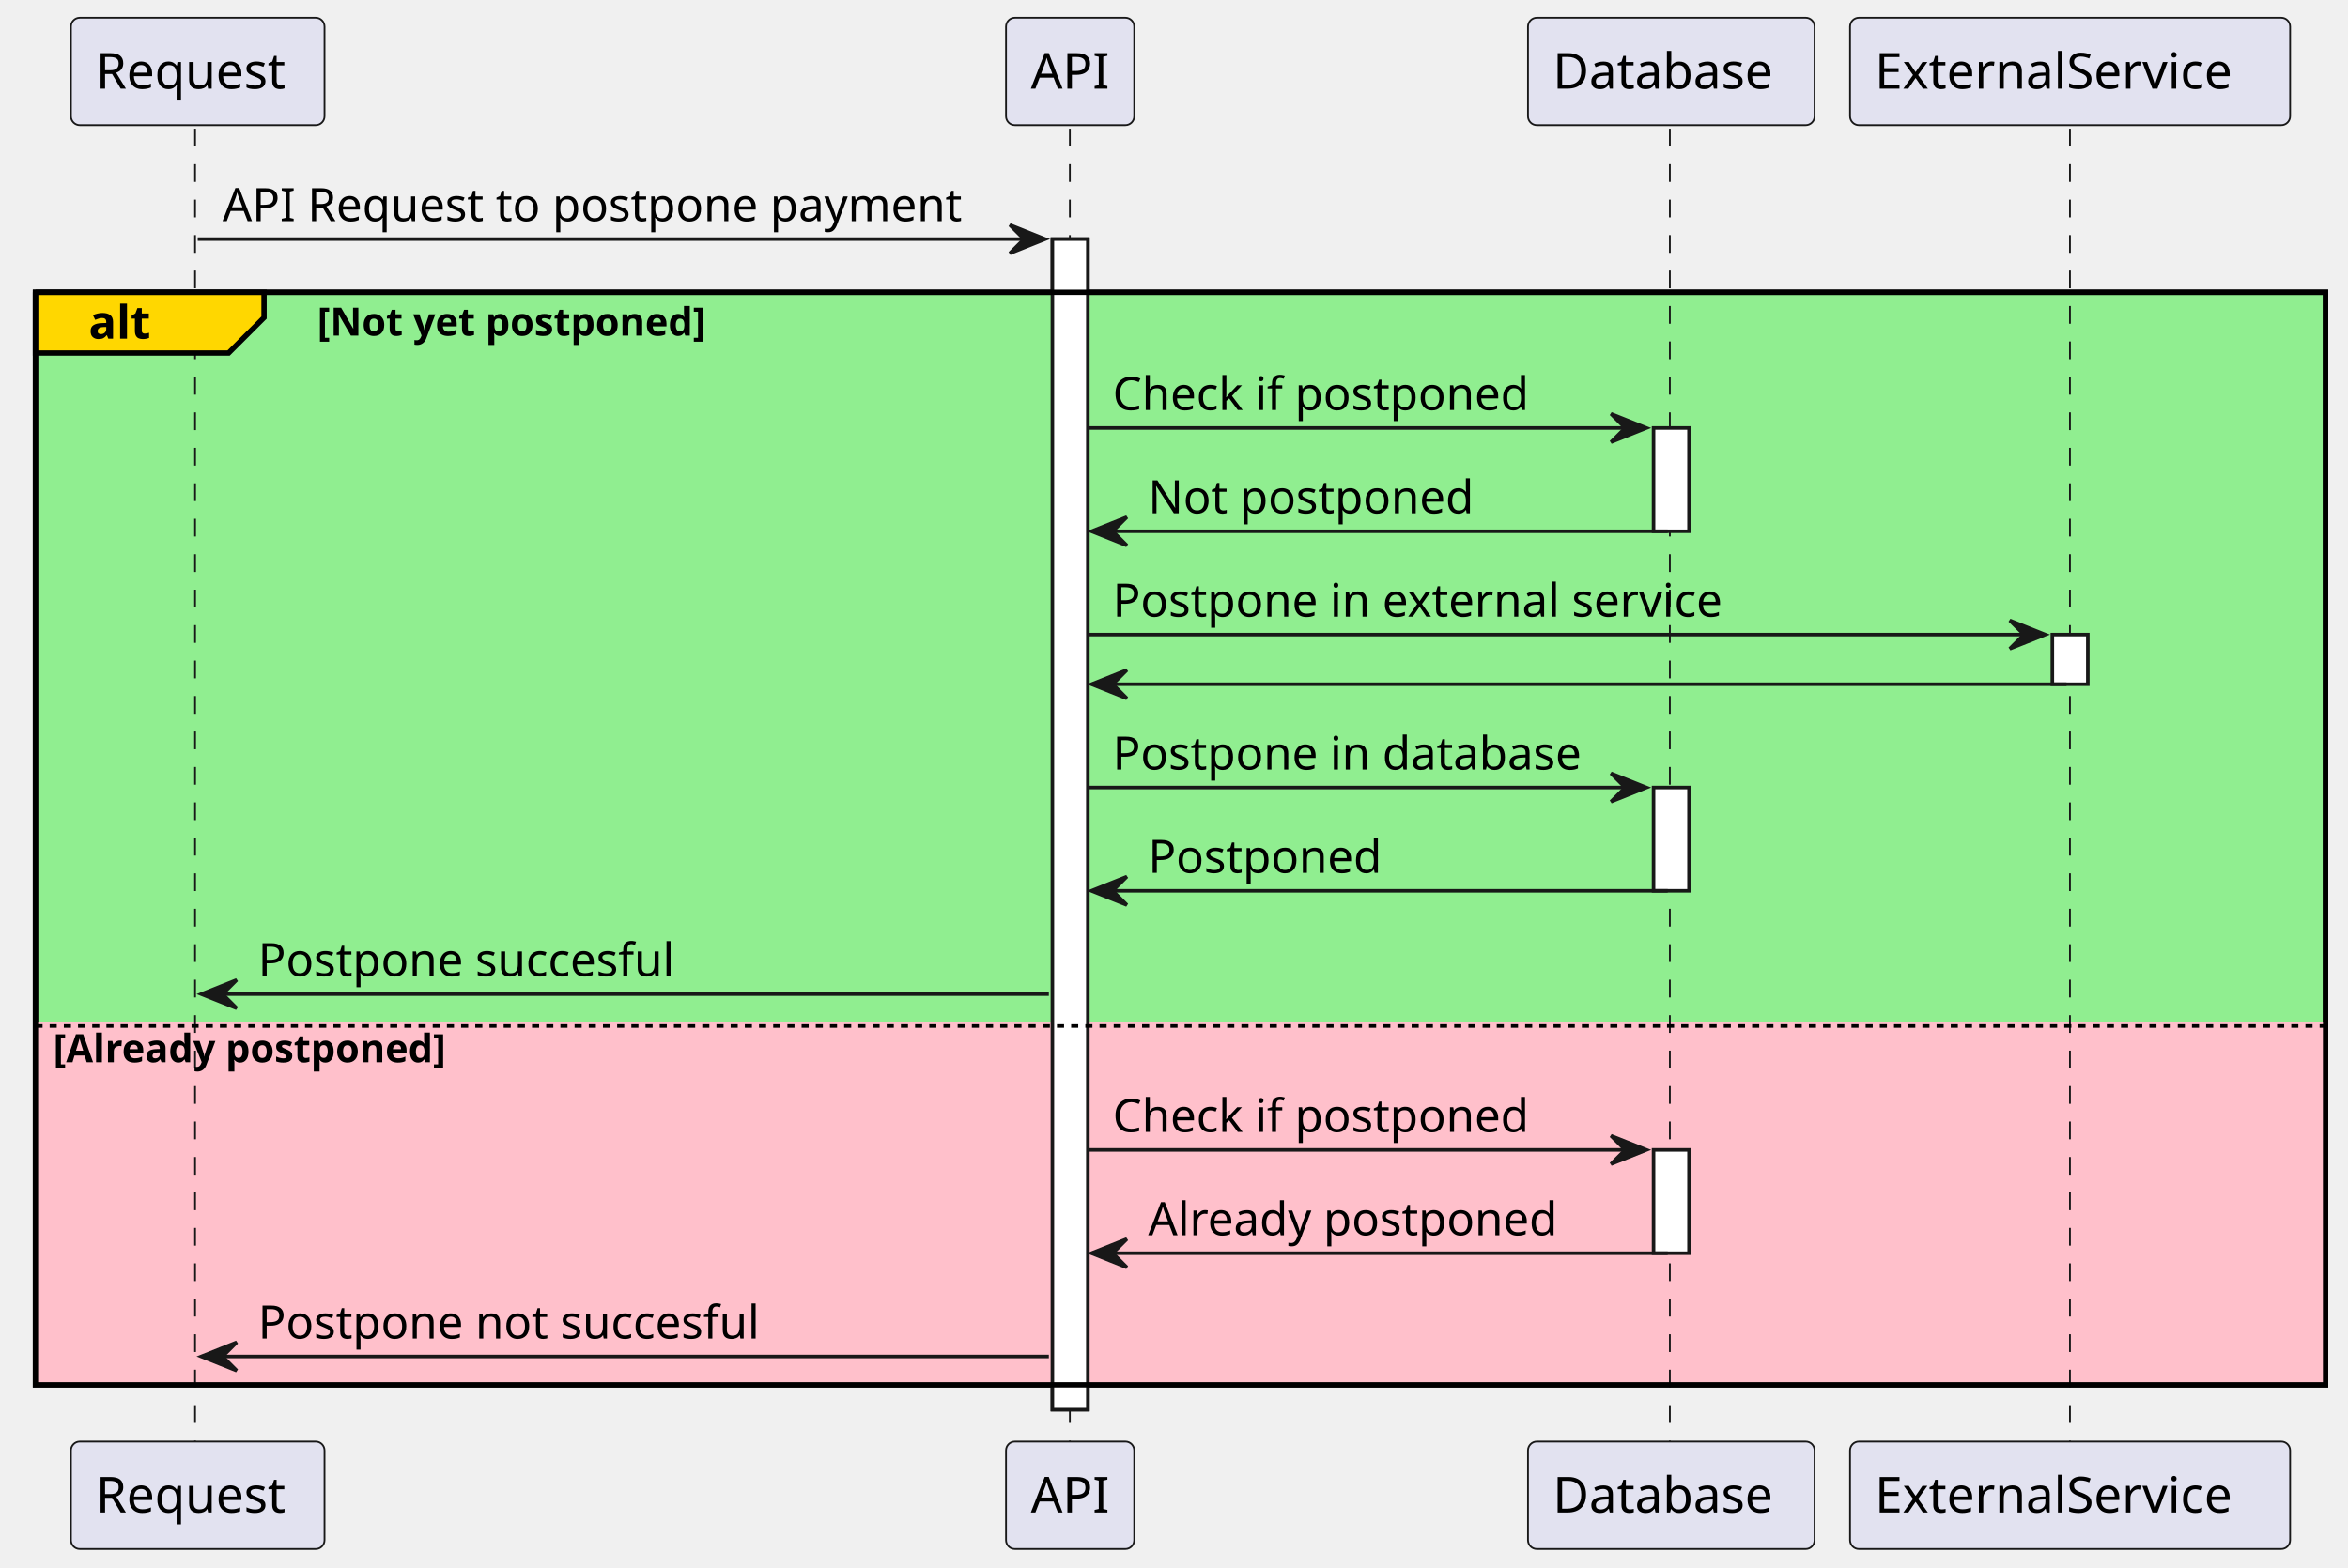
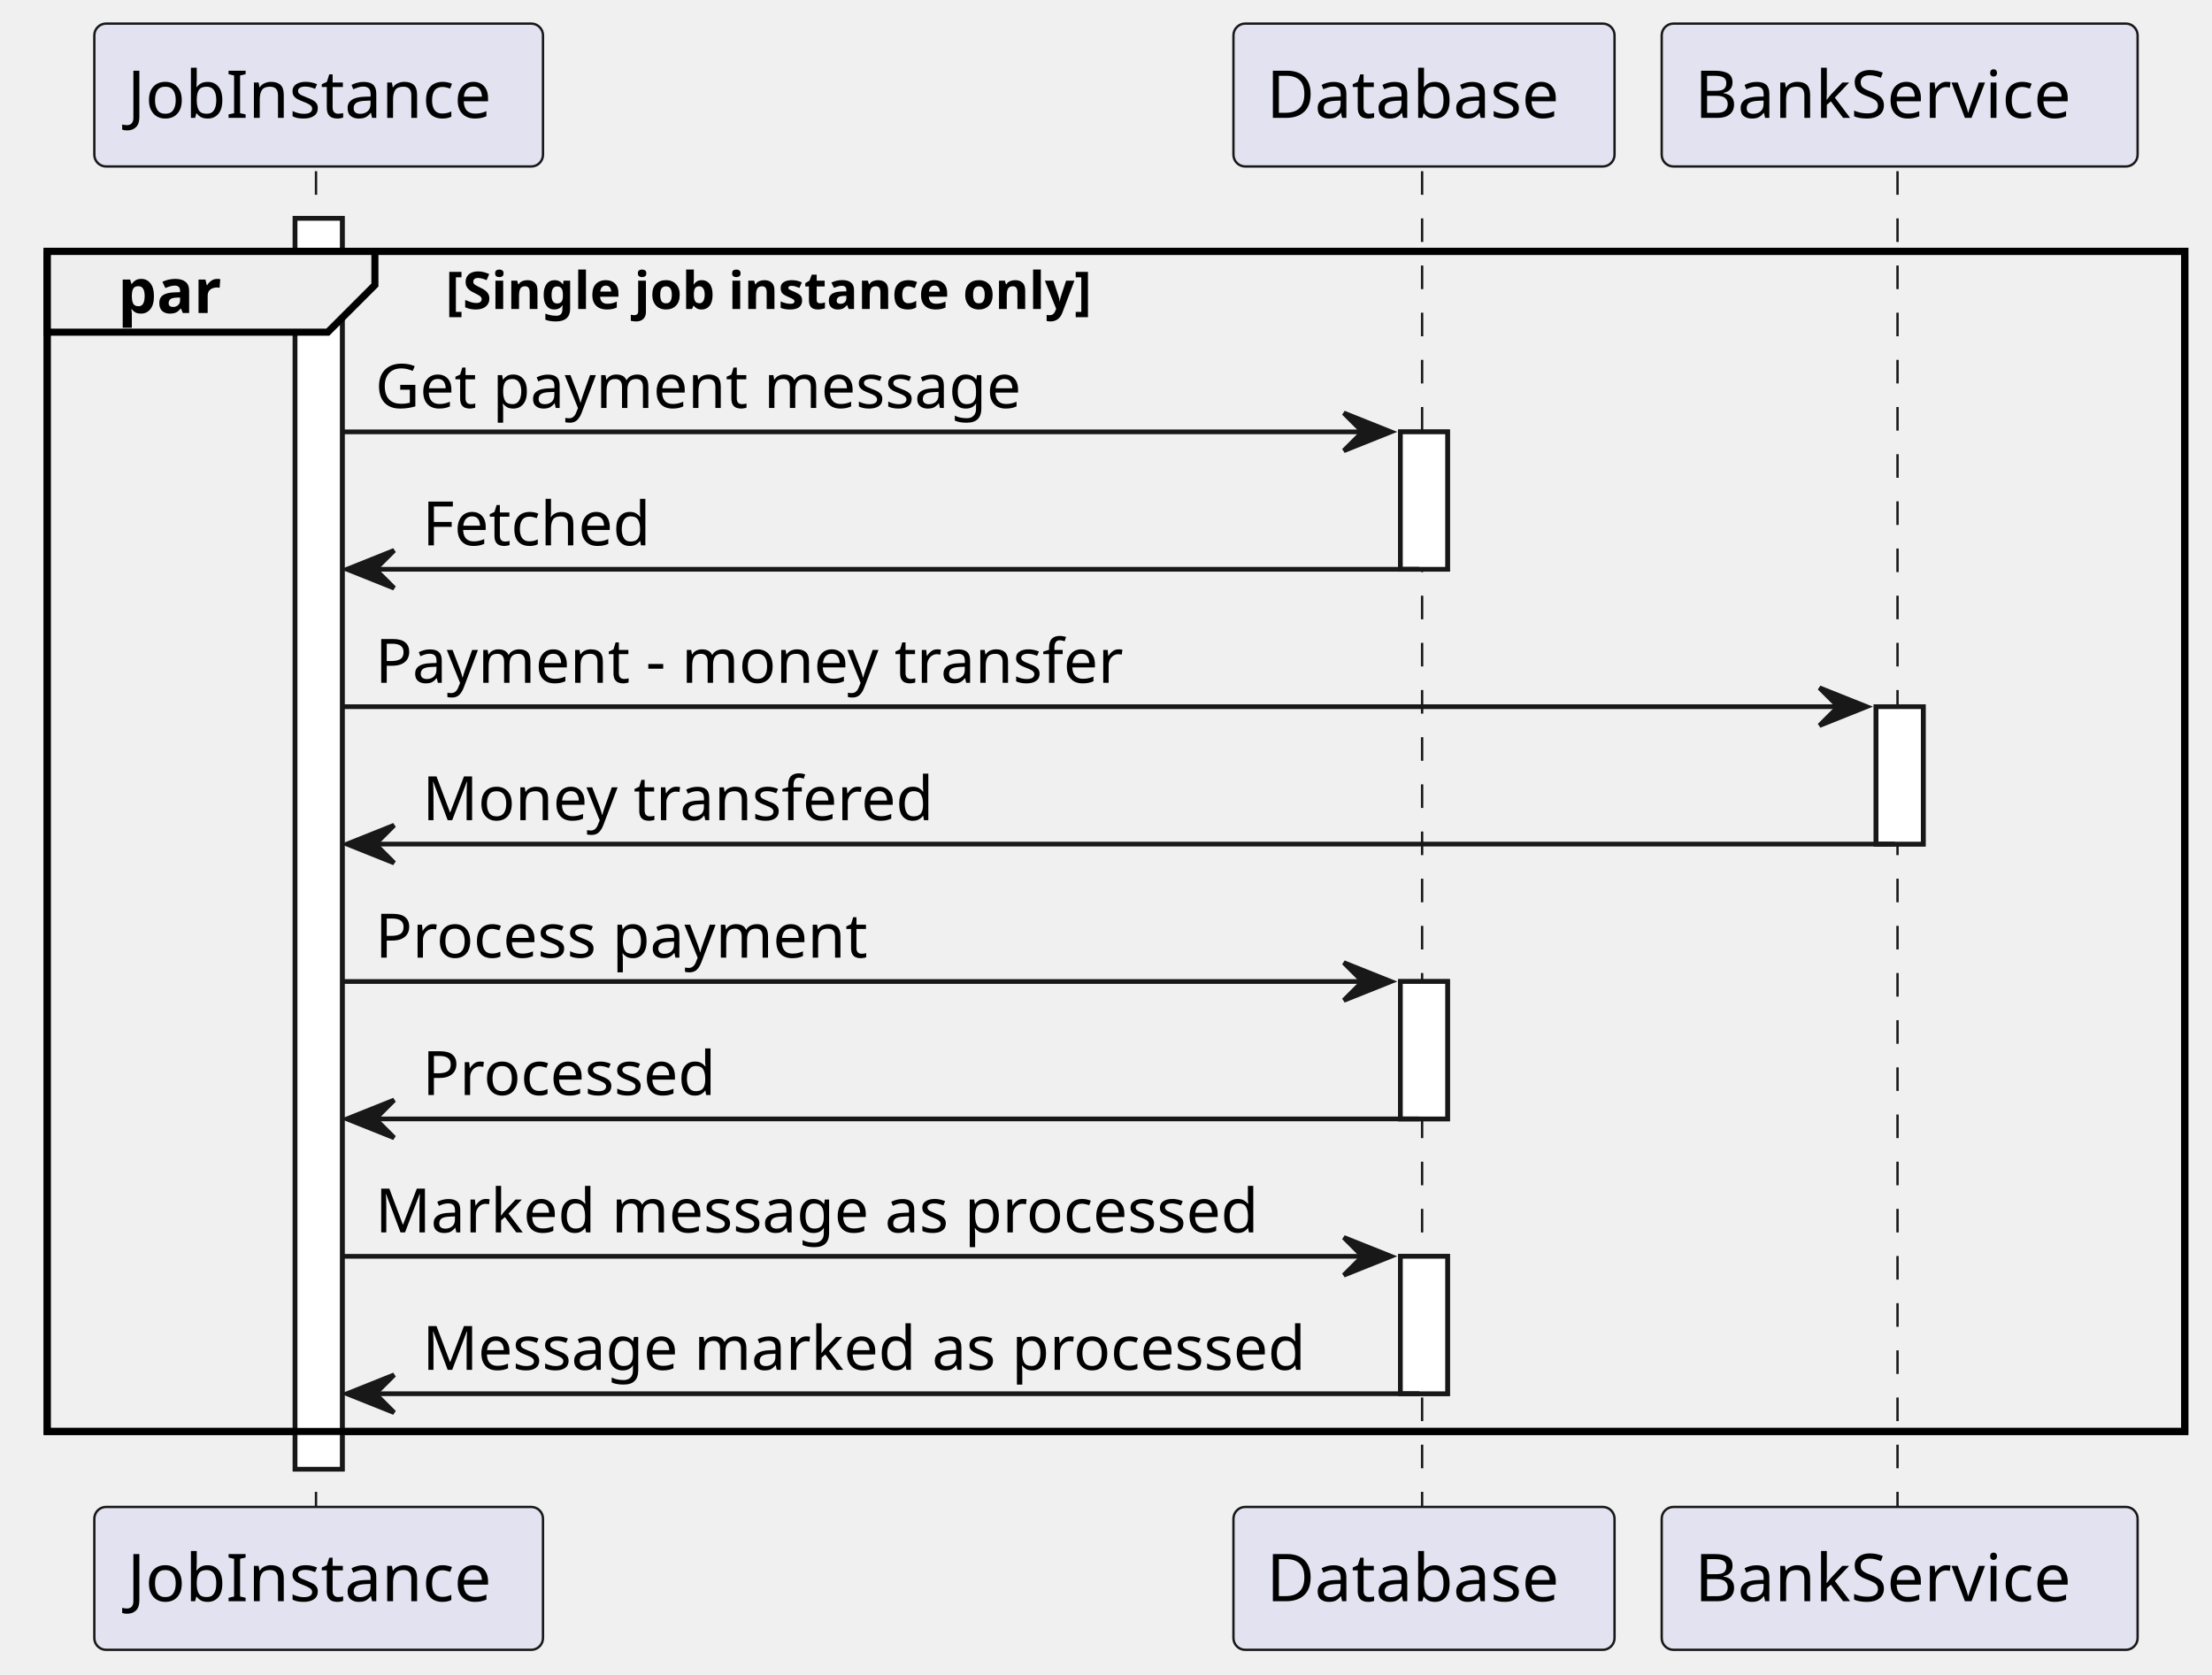
- <svg xmlns="http://www.w3.org/2000/svg" contentStyleType="text/css" data-diagram-type="SEQUENCE" height="442px" preserveAspectRatio="none" style="width:662px;height:442px;background:#FFFFFF;" version="1.1" viewBox="0 0 662 442" width="662px" zoomAndPan="magnify">
+ <svg xmlns="http://www.w3.org/2000/svg" contentStyleType="text/css" data-diagram-type="SEQUENCE" height="355px" preserveAspectRatio="none" style="width:469px;height:355px;background:#FFFFFF;" version="1.1" viewBox="0 0 469 355" width="469px" zoomAndPan="magnify">
  <defs />
  <g>
-     <rect fill="#FFFFFF" height="330.133" style="stroke:#181818;stroke-width:1;" width="10" x="296.713" y="67.43" />
-     <rect fill="#FFFFFF" height="29.133" style="stroke:#181818;stroke-width:1;" width="10" x="466.206" y="120.695" />
-     <rect fill="#FFFFFF" height="29.133" style="stroke:#181818;stroke-width:1;" width="10" x="466.206" y="222.094" />
-     <rect fill="#FFFFFF" height="29.133" style="stroke:#181818;stroke-width:1;" width="10" x="466.206" y="324.297" />
-     <rect fill="#FFFFFF" height="14" style="stroke:#181818;stroke-width:1;" width="10" x="578.643" y="178.961" />
-     <rect fill="#90EE90" height="308.133" style="stroke:#000000;stroke-width:1.5;" width="645.679" x="10" y="82.43" />
-     <rect fill="#FFC0CB" height="102.203" style="stroke:none;stroke-width:1;" width="645.679" x="10" y="288.359" />
-     <line style="stroke:#181818;stroke-width:0.5;stroke-dasharray:5.0,5.0;" x1="55" x2="55" y1="36.297" y2="407.562" />
-     <line style="stroke:#181818;stroke-width:0.5;stroke-dasharray:5.0,5.0;" x1="301.639" x2="301.639" y1="36.297" y2="407.562" />
-     <line style="stroke:#181818;stroke-width:0.5;stroke-dasharray:5.0,5.0;" x1="470.806" x2="470.806" y1="36.297" y2="407.562" />
-     <line style="stroke:#181818;stroke-width:0.5;stroke-dasharray:5.0,5.0;" x1="583.606" x2="583.606" y1="36.297" y2="407.562" />
-     <rect fill="#E2E2F0" height="30.297" rx="2.5" ry="2.5" style="stroke:#181818;stroke-width:0.5;" width="71.497" x="20" y="5" />
-     <text fill="#000000" font-family="sans-serif" font-size="14" lengthAdjust="spacing" textLength="57.497" x="27" y="24.995">Request</text>
-     <rect fill="#E2E2F0" height="30.297" rx="2.5" ry="2.5" style="stroke:#181818;stroke-width:0.5;" width="71.497" x="20" y="406.562" />
-     <text fill="#000000" font-family="sans-serif" font-size="14" lengthAdjust="spacing" textLength="57.497" x="27" y="426.558">Request</text>
-     <rect fill="#E2E2F0" height="30.297" rx="2.5" ry="2.5" style="stroke:#181818;stroke-width:0.5;" width="36.148" x="283.639" y="5" />
-     <text fill="#000000" font-family="sans-serif" font-size="14" lengthAdjust="spacing" textLength="22.148" x="290.639" y="24.995">API</text>
-     <rect fill="#E2E2F0" height="30.297" rx="2.5" ry="2.5" style="stroke:#181818;stroke-width:0.5;" width="36.148" x="283.639" y="406.562" />
-     <text fill="#000000" font-family="sans-serif" font-size="14" lengthAdjust="spacing" textLength="22.148" x="290.639" y="426.558">API</text>
-     <rect fill="#E2E2F0" height="30.297" rx="2.5" ry="2.5" style="stroke:#181818;stroke-width:0.5;" width="80.801" x="430.806" y="5" />
-     <text fill="#000000" font-family="sans-serif" font-size="14" lengthAdjust="spacing" textLength="66.801" x="437.806" y="24.995">Database</text>
-     <rect fill="#E2E2F0" height="30.297" rx="2.5" ry="2.5" style="stroke:#181818;stroke-width:0.5;" width="80.801" x="430.806" y="406.562" />
-     <text fill="#000000" font-family="sans-serif" font-size="14" lengthAdjust="spacing" textLength="66.801" x="437.806" y="426.558">Database</text>
-     <rect fill="#E2E2F0" height="30.297" rx="2.5" ry="2.5" style="stroke:#181818;stroke-width:0.5;" width="124.072" x="521.606" y="5" />
-     <text fill="#000000" font-family="sans-serif" font-size="14" lengthAdjust="spacing" textLength="110.072" x="528.606" y="24.995">ExternalService</text>
-     <rect fill="#E2E2F0" height="30.297" rx="2.5" ry="2.5" style="stroke:#181818;stroke-width:0.5;" width="124.072" x="521.606" y="406.562" />
-     <text fill="#000000" font-family="sans-serif" font-size="14" lengthAdjust="spacing" textLength="110.072" x="528.606" y="426.558">ExternalService</text>
-     <rect fill="#FFFFFF" height="330.133" style="stroke:#181818;stroke-width:1;" width="10" x="296.713" y="67.43" />
-     <rect fill="#FFFFFF" height="29.133" style="stroke:#181818;stroke-width:1;" width="10" x="466.206" y="120.695" />
-     <rect fill="#FFFFFF" height="29.133" style="stroke:#181818;stroke-width:1;" width="10" x="466.206" y="222.094" />
-     <rect fill="#FFFFFF" height="29.133" style="stroke:#181818;stroke-width:1;" width="10" x="466.206" y="324.297" />
-     <rect fill="#FFFFFF" height="14" style="stroke:#181818;stroke-width:1;" width="10" x="578.643" y="178.961" />
-     <polygon fill="#181818" points="284.713,63.43,294.713,67.43,284.713,71.43,288.713,67.43" style="stroke:#181818;stroke-width:1;" />
-     <line style="stroke:#181818;stroke-width:1;" x1="55.748" x2="290.713" y1="67.43" y2="67.43" />
-     <text fill="#000000" font-family="sans-serif" font-size="13" lengthAdjust="spacing" textLength="221.965" x="62.748" y="62.364">API Request to postpone payment</text>
-     <path d="M10,82.43 L74.443,82.43 L74.443,89.562 L64.443,99.562 L10,99.562 L10,82.43 " fill="#FFD700" style="stroke:#000000;stroke-width:1.5;" />
-     <rect fill="none" height="308.133" style="stroke:#000000;stroke-width:1.5;" width="645.679" x="10" y="82.43" />
-     <text fill="#000000" font-family="sans-serif" font-size="13" font-weight="bold" lengthAdjust="spacing" textLength="19.443" x="25" y="95.497">alt</text>
-     <text fill="#000000" font-family="sans-serif" font-size="11" font-weight="bold" lengthAdjust="spacing" textLength="125.458" x="89.443" y="94.64">[Not yet postponed]</text>
-     <polygon fill="#181818" points="454.206,116.695,464.206,120.695,454.206,124.695,458.206,120.695" style="stroke:#181818;stroke-width:1;" />
-     <line style="stroke:#181818;stroke-width:1;" x1="306.713" x2="460.206" y1="120.695" y2="120.695" />
-     <text fill="#000000" font-family="sans-serif" font-size="13" lengthAdjust="spacing" textLength="125.214" x="313.713" y="115.629">Check if postponed</text>
-     <polygon fill="#181818" points="317.713,145.828,307.713,149.828,317.713,153.828,313.713,149.828" style="stroke:#181818;stroke-width:1;" />
-     <line style="stroke:#181818;stroke-width:1;" x1="311.713" x2="470.206" y1="149.828" y2="149.828" />
-     <text fill="#000000" font-family="sans-serif" font-size="13" lengthAdjust="spacing" textLength="95.678" x="323.713" y="144.762">Not postponed</text>
-     <polygon fill="#181818" points="566.643,174.961,576.643,178.961,566.643,182.961,570.643,178.961" style="stroke:#181818;stroke-width:1;" />
-     <line style="stroke:#181818;stroke-width:1;" x1="306.713" x2="572.643" y1="178.961" y2="178.961" />
-     <text fill="#000000" font-family="sans-serif" font-size="13" lengthAdjust="spacing" textLength="184.869" x="313.713" y="173.895">Postpone in external service</text>
-     <polygon fill="#181818" points="317.713,188.961,307.713,192.961,317.713,196.961,313.713,192.961" style="stroke:#181818;stroke-width:1;" />
-     <line style="stroke:#181818;stroke-width:1;" x1="311.713" x2="582.643" y1="192.961" y2="192.961" />
-     <polygon fill="#181818" points="454.206,218.094,464.206,222.094,454.206,226.094,458.206,222.094" style="stroke:#181818;stroke-width:1;" />
-     <line style="stroke:#181818;stroke-width:1;" x1="306.713" x2="460.206" y1="222.094" y2="222.094" />
-     <text fill="#000000" font-family="sans-serif" font-size="13" lengthAdjust="spacing" textLength="140.493" x="313.713" y="217.028">Postpone in database</text>
-     <polygon fill="#181818" points="317.713,247.227,307.713,251.227,317.713,255.227,313.713,251.227" style="stroke:#181818;stroke-width:1;" />
-     <line style="stroke:#181818;stroke-width:1;" x1="311.713" x2="470.206" y1="251.227" y2="251.227" />
-     <text fill="#000000" font-family="sans-serif" font-size="13" lengthAdjust="spacing" textLength="68.358" x="323.713" y="246.161">Postponed</text>
-     <polygon fill="#181818" points="66.749,276.359,56.748,280.359,66.749,284.359,62.748,280.359" style="stroke:#181818;stroke-width:1;" />
-     <line style="stroke:#181818;stroke-width:1;" x1="60.748" x2="295.713" y1="280.359" y2="280.359" />
-     <text fill="#000000" font-family="sans-serif" font-size="13" lengthAdjust="spacing" textLength="124.744" x="72.749" y="275.293">Postpone succesful</text>
-     <line style="stroke:#000000;stroke-width:1;stroke-dasharray:2.0,2.0;" x1="10" x2="655.679" y1="289.359" y2="289.359" />
-     <text fill="#000000" font-family="sans-serif" font-size="11" font-weight="bold" lengthAdjust="spacing" textLength="127.354" x="15" y="299.57">[Already postponed]</text>
-     <polygon fill="#181818" points="454.206,320.297,464.206,324.297,454.206,328.297,458.206,324.297" style="stroke:#181818;stroke-width:1;" />
-     <line style="stroke:#181818;stroke-width:1;" x1="306.713" x2="460.206" y1="324.297" y2="324.297" />
-     <text fill="#000000" font-family="sans-serif" font-size="13" lengthAdjust="spacing" textLength="125.214" x="313.713" y="319.231">Check if postponed</text>
-     <polygon fill="#181818" points="317.713,349.43,307.713,353.43,317.713,357.43,313.713,353.43" style="stroke:#181818;stroke-width:1;" />
-     <line style="stroke:#181818;stroke-width:1;" x1="311.713" x2="470.206" y1="353.43" y2="353.43" />
-     <text fill="#000000" font-family="sans-serif" font-size="13" lengthAdjust="spacing" textLength="122.662" x="323.713" y="348.364">Already postponed</text>
-     <polygon fill="#181818" points="66.749,378.562,56.748,382.562,66.749,386.562,62.748,382.562" style="stroke:#181818;stroke-width:1;" />
-     <line style="stroke:#181818;stroke-width:1;" x1="60.748" x2="295.713" y1="382.562" y2="382.562" />
-     <text fill="#000000" font-family="sans-serif" font-size="13" lengthAdjust="spacing" textLength="150.167" x="72.749" y="377.497">Postpone not succesful</text>
+     <rect fill="#FFFFFF" height="265.195" style="stroke:#181818;stroke-width:1;" width="10" x="62.565" y="46.297" />
+     <rect fill="#FFFFFF" height="29.133" style="stroke:#181818;stroke-width:1;" width="10" x="296.922" y="91.562" />
+     <rect fill="#FFFFFF" height="29.133" style="stroke:#181818;stroke-width:1;" width="10" x="296.922" y="208.094" />
+     <rect fill="#FFFFFF" height="29.133" style="stroke:#181818;stroke-width:1;" width="10" x="296.922" y="266.359" />
+     <rect fill="#FFFFFF" height="29.133" style="stroke:#181818;stroke-width:1;" width="10" x="397.775" y="149.828" />
+     <rect fill="none" height="250.195" style="stroke:#000000;stroke-width:1.5;" width="453.228" x="10" y="53.297" />
+     <line style="stroke:#181818;stroke-width:0.5;stroke-dasharray:5.0,5.0;" x1="67" x2="67" y1="36.297" y2="320.492" />
+     <line style="stroke:#181818;stroke-width:0.5;stroke-dasharray:5.0,5.0;" x1="301.522" x2="301.522" y1="36.297" y2="320.492" />
+     <line style="stroke:#181818;stroke-width:0.5;stroke-dasharray:5.0,5.0;" x1="402.322" x2="402.322" y1="36.297" y2="320.492" />
+     <rect fill="#E2E2F0" height="30.297" rx="2.5" ry="2.5" style="stroke:#181818;stroke-width:0.5;" width="95.129" x="20" y="5" />
+     <text fill="#000000" font-family="sans-serif" font-size="14" lengthAdjust="spacing" textLength="81.129" x="27" y="24.995">JobInstance</text>
+     <rect fill="#E2E2F0" height="30.297" rx="2.5" ry="2.5" style="stroke:#181818;stroke-width:0.5;" width="95.129" x="20" y="319.492" />
+     <text fill="#000000" font-family="sans-serif" font-size="14" lengthAdjust="spacing" textLength="81.129" x="27" y="339.487">JobInstance</text>
+     <rect fill="#E2E2F0" height="30.297" rx="2.5" ry="2.5" style="stroke:#181818;stroke-width:0.5;" width="80.801" x="261.522" y="5" />
+     <text fill="#000000" font-family="sans-serif" font-size="14" lengthAdjust="spacing" textLength="66.801" x="268.522" y="24.995">Database</text>
+     <rect fill="#E2E2F0" height="30.297" rx="2.5" ry="2.5" style="stroke:#181818;stroke-width:0.5;" width="80.801" x="261.522" y="319.492" />
+     <text fill="#000000" font-family="sans-serif" font-size="14" lengthAdjust="spacing" textLength="66.801" x="268.522" y="339.487">Database</text>
+     <rect fill="#E2E2F0" height="30.297" rx="2.5" ry="2.5" style="stroke:#181818;stroke-width:0.5;" width="100.905" x="352.322" y="5" />
+     <text fill="#000000" font-family="sans-serif" font-size="14" lengthAdjust="spacing" textLength="86.905" x="359.322" y="24.995">BankService</text>
+     <rect fill="#E2E2F0" height="30.297" rx="2.5" ry="2.5" style="stroke:#181818;stroke-width:0.5;" width="100.905" x="352.322" y="319.492" />
+     <text fill="#000000" font-family="sans-serif" font-size="14" lengthAdjust="spacing" textLength="86.905" x="359.322" y="339.487">BankService</text>
+     <rect fill="#FFFFFF" height="265.195" style="stroke:#181818;stroke-width:1;" width="10" x="62.565" y="46.297" />
+     <rect fill="#FFFFFF" height="29.133" style="stroke:#181818;stroke-width:1;" width="10" x="296.922" y="91.562" />
+     <rect fill="#FFFFFF" height="29.133" style="stroke:#181818;stroke-width:1;" width="10" x="296.922" y="208.094" />
+     <rect fill="#FFFFFF" height="29.133" style="stroke:#181818;stroke-width:1;" width="10" x="296.922" y="266.359" />
+     <rect fill="#FFFFFF" height="29.133" style="stroke:#181818;stroke-width:1;" width="10" x="397.775" y="149.828" />
+     <path d="M10,53.297 L79.489,53.297 L79.489,60.43 L69.489,70.43 L10,70.43 L10,53.297 " fill="#EEEEEE" style="stroke:#000000;stroke-width:1.5;" />
+     <rect fill="none" height="250.195" style="stroke:#000000;stroke-width:1.5;" width="453.228" x="10" y="53.297" />
+     <text fill="#000000" font-family="sans-serif" font-size="13" font-weight="bold" lengthAdjust="spacing" textLength="24.489" x="25" y="66.364">par</text>
+     <text fill="#000000" font-family="sans-serif" font-size="11" font-weight="bold" lengthAdjust="spacing" textLength="158.345" x="94.489" y="65.507">[Single job instance only]</text>
+     <polygon fill="#181818" points="284.922,87.562,294.922,91.562,284.922,95.562,288.922,91.562" style="stroke:#181818;stroke-width:1;" />
+     <line style="stroke:#181818;stroke-width:1;" x1="72.564" x2="290.922" y1="91.562" y2="91.562" />
+     <text fill="#000000" font-family="sans-serif" font-size="13" lengthAdjust="spacing" textLength="147.767" x="79.564" y="86.497">Get payment message</text>
+     <polygon fill="#181818" points="83.564,116.695,73.564,120.695,83.564,124.695,79.564,120.695" style="stroke:#181818;stroke-width:1;" />
+     <line style="stroke:#181818;stroke-width:1;" x1="77.564" x2="300.922" y1="120.695" y2="120.695" />
+     <text fill="#000000" font-family="sans-serif" font-size="13" lengthAdjust="spacing" textLength="52.209" x="89.564" y="115.629">Fetched</text>
+     <polygon fill="#181818" points="385.775,145.828,395.775,149.828,385.775,153.828,389.775,149.828" style="stroke:#181818;stroke-width:1;" />
+     <line style="stroke:#181818;stroke-width:1;" x1="72.564" x2="391.775" y1="149.828" y2="149.828" />
+     <text fill="#000000" font-family="sans-serif" font-size="13" lengthAdjust="spacing" textLength="170.473" x="79.564" y="144.762">Payment - money transfer</text>
+     <polygon fill="#181818" points="83.564,174.961,73.564,178.961,83.564,182.961,79.564,178.961" style="stroke:#181818;stroke-width:1;" />
+     <line style="stroke:#181818;stroke-width:1;" x1="77.564" x2="401.775" y1="178.961" y2="178.961" />
+     <text fill="#000000" font-family="sans-serif" font-size="13" lengthAdjust="spacing" textLength="114.823" x="89.564" y="173.895">Money transfered</text>
+     <polygon fill="#181818" points="284.922,204.094,294.922,208.094,284.922,212.094,288.922,208.094" style="stroke:#181818;stroke-width:1;" />
+     <line style="stroke:#181818;stroke-width:1;" x1="72.564" x2="290.922" y1="208.094" y2="208.094" />
+     <text fill="#000000" font-family="sans-serif" font-size="13" lengthAdjust="spacing" textLength="111.871" x="79.564" y="203.028">Process payment</text>
+     <polygon fill="#181818" points="83.564,233.227,73.564,237.227,83.564,241.227,79.564,237.227" style="stroke:#181818;stroke-width:1;" />
+     <line style="stroke:#181818;stroke-width:1;" x1="77.564" x2="300.922" y1="237.227" y2="237.227" />
+     <text fill="#000000" font-family="sans-serif" font-size="13" lengthAdjust="spacing" textLength="66.079" x="89.564" y="232.161">Processed</text>
+     <polygon fill="#181818" points="284.922,262.359,294.922,266.359,284.922,270.359,288.922,266.359" style="stroke:#181818;stroke-width:1;" />
+     <line style="stroke:#181818;stroke-width:1;" x1="72.564" x2="290.922" y1="266.359" y2="266.359" />
+     <text fill="#000000" font-family="sans-serif" font-size="13" lengthAdjust="spacing" textLength="200.357" x="79.564" y="261.293">Marked message as processed</text>
+     <polygon fill="#181818" points="83.564,291.492,73.564,295.492,83.564,299.492,79.564,295.492" style="stroke:#181818;stroke-width:1;" />
+     <line style="stroke:#181818;stroke-width:1;" x1="77.564" x2="300.922" y1="295.492" y2="295.492" />
+     <text fill="#000000" font-family="sans-serif" font-size="13" lengthAdjust="spacing" textLength="200.357" x="89.564" y="290.426">Message marked as processed</text>
  </g>
</svg>
